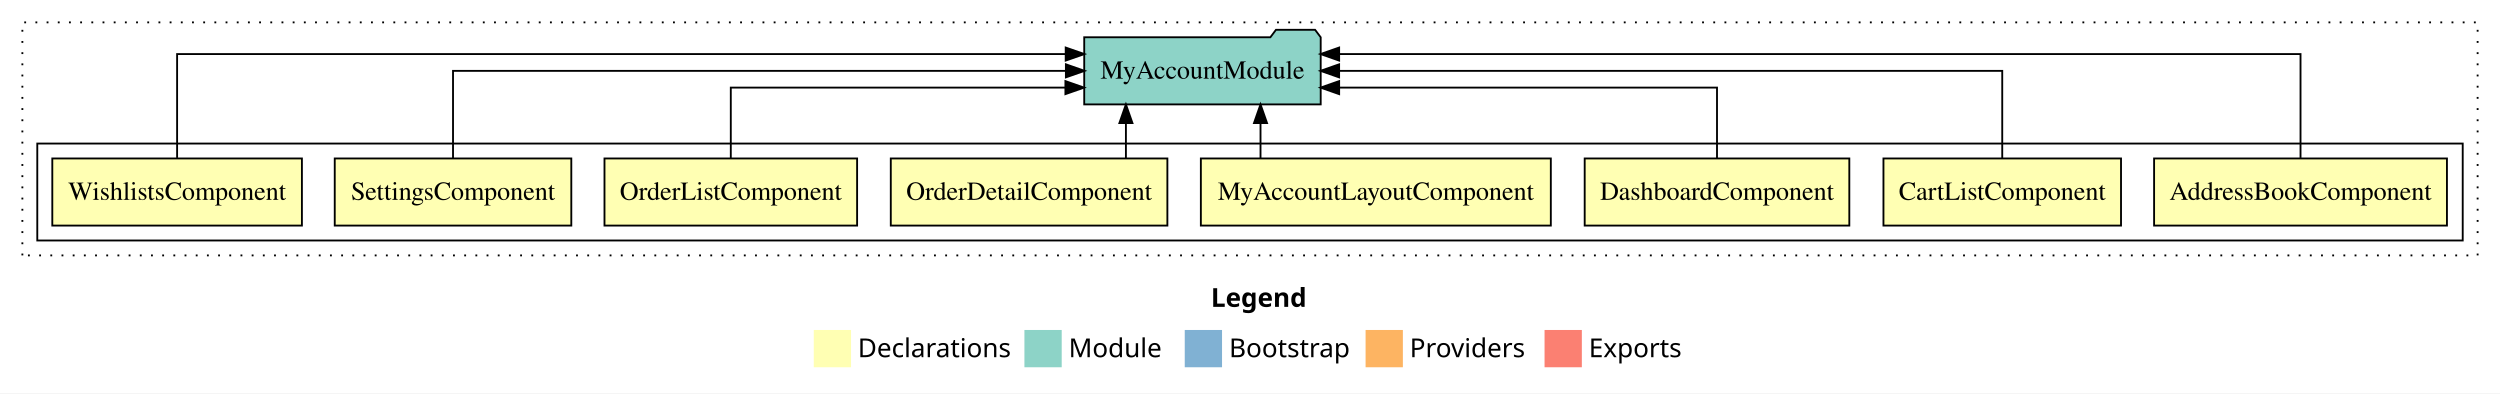
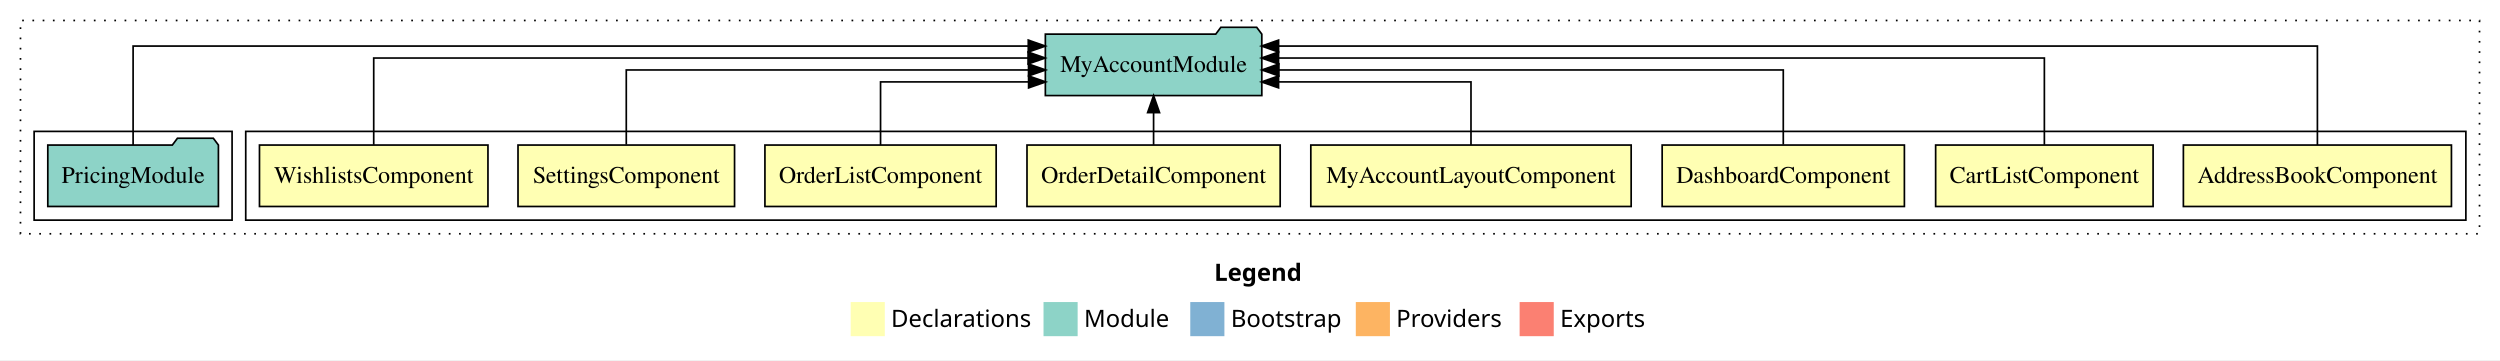
- <svg xmlns="http://www.w3.org/2000/svg" width="1341pt" height="211pt" viewBox="0.00 0.00 1341.00 211.00">
+ <svg xmlns="http://www.w3.org/2000/svg" width="1465pt" height="211pt" viewBox="0.00 0.00 1465.00 211.00">
  <g id="graph0" class="graph" transform="scale(1 1) rotate(0) translate(4 207)">
-     <polygon fill="#ffffff" stroke="transparent" points="-4,4 -4,-207 1337,-207 1337,4 -4,4" />
-     <text text-anchor="start" x="645.509" y="-42.4" font-family="sans-serif" font-weight="bold" font-size="14.00" fill="#000000">Legend</text>
-     <polygon fill="#ffffb3" stroke="transparent" points="432.5,-10 432.5,-30 452.5,-30 452.5,-10 432.5,-10" />
-     <text text-anchor="start" x="456.129" y="-15.4" font-family="sans-serif" font-size="14.00" fill="#000000">  Declarations</text>
-     <polygon fill="#8dd3c7" stroke="transparent" points="545.5,-10 545.5,-30 565.5,-30 565.5,-10 545.5,-10" />
-     <text text-anchor="start" x="569.225" y="-15.4" font-family="sans-serif" font-size="14.00" fill="#000000">  Module</text>
-     <polygon fill="#80b1d3" stroke="transparent" points="631.5,-10 631.5,-30 651.5,-30 651.5,-10 631.5,-10" />
-     <text text-anchor="start" x="655.281" y="-15.4" font-family="sans-serif" font-size="14.00" fill="#000000">  Bootstrap</text>
-     <polygon fill="#fdb462" stroke="transparent" points="728.5,-10 728.5,-30 748.5,-30 748.5,-10 728.5,-10" />
-     <text text-anchor="start" x="752.173" y="-15.4" font-family="sans-serif" font-size="14.00" fill="#000000">  Providers</text>
-     <polygon fill="#fb8072" stroke="transparent" points="824.5,-10 824.5,-30 844.5,-30 844.5,-10 824.5,-10" />
-     <text text-anchor="start" x="848.226" y="-15.4" font-family="sans-serif" font-size="14.00" fill="#000000">  Exports</text>
+     <polygon fill="#ffffff" stroke="transparent" points="-4,4 -4,-207 1461,-207 1461,4 -4,4" />
+     <text text-anchor="start" x="707.509" y="-42.4" font-family="sans-serif" font-weight="bold" font-size="14.00" fill="#000000">Legend</text>
+     <polygon fill="#ffffb3" stroke="transparent" points="494.5,-10 494.5,-30 514.5,-30 514.5,-10 494.5,-10" />
+     <text text-anchor="start" x="518.129" y="-15.4" font-family="sans-serif" font-size="14.00" fill="#000000">  Declarations</text>
+     <polygon fill="#8dd3c7" stroke="transparent" points="607.5,-10 607.5,-30 627.5,-30 627.5,-10 607.5,-10" />
+     <text text-anchor="start" x="631.225" y="-15.4" font-family="sans-serif" font-size="14.00" fill="#000000">  Module</text>
+     <polygon fill="#80b1d3" stroke="transparent" points="693.5,-10 693.5,-30 713.5,-30 713.5,-10 693.5,-10" />
+     <text text-anchor="start" x="717.281" y="-15.4" font-family="sans-serif" font-size="14.00" fill="#000000">  Bootstrap</text>
+     <polygon fill="#fdb462" stroke="transparent" points="790.5,-10 790.5,-30 810.5,-30 810.5,-10 790.5,-10" />
+     <text text-anchor="start" x="814.173" y="-15.4" font-family="sans-serif" font-size="14.00" fill="#000000">  Providers</text>
+     <polygon fill="#fb8072" stroke="transparent" points="886.5,-10 886.5,-30 906.5,-30 906.5,-10 886.5,-10" />
+     <text text-anchor="start" x="910.226" y="-15.4" font-family="sans-serif" font-size="14.00" fill="#000000">  Exports</text>
    <g id="clust1" class="cluster">
-       <polygon fill="none" stroke="#000000" stroke-dasharray="1,5" points="8,-70 8,-195 1325,-195 1325,-70 8,-70" />
+       <polygon fill="none" stroke="#000000" stroke-dasharray="1,5" points="8,-70 8,-195 1449,-195 1449,-70 8,-70" />
    </g>
    <g id="clust2" class="cluster">
-       <polygon fill="none" stroke="#000000" points="16,-78 16,-130 1317,-130 1317,-78 16,-78" />
+       <polygon fill="none" stroke="#000000" points="140,-78 140,-130 1441,-130 1441,-78 140,-78" />
+     </g>
+     <g id="clust11" class="cluster">
+       <polygon fill="none" stroke="#000000" points="16,-78 16,-130 132,-130 132,-78 16,-78" />
    </g>
    <g id="node1" class="node">
-       <polygon fill="#ffffb3" stroke="#000000" points="1308.541,-122 1151.459,-122 1151.459,-86 1308.541,-86 1308.541,-122" />
-       <text text-anchor="middle" x="1230" y="-99.8" font-family="Times,serif" font-size="14.00" fill="#000000">AddressBookComponent</text>
+       <polygon fill="#ffffb3" stroke="#000000" points="1432.541,-122 1275.459,-122 1275.459,-86 1432.541,-86 1432.541,-122" />
+       <text text-anchor="middle" x="1354" y="-99.8" font-family="Times,serif" font-size="14.00" fill="#000000">AddressBookComponent</text>
    </g>
    <g id="node9" class="node">
-       <polygon fill="#8dd3c7" stroke="#000000" points="704.422,-187 701.422,-191 680.422,-191 677.422,-187 577.578,-187 577.578,-151 704.422,-151 704.422,-187" />
-       <text text-anchor="middle" x="641" y="-164.8" font-family="Times,serif" font-size="14.00" fill="#000000">MyAccountModule</text>
+       <polygon fill="#8dd3c7" stroke="#000000" points="735.422,-187 732.422,-191 711.422,-191 708.422,-187 608.578,-187 608.578,-151 735.422,-151 735.422,-187" />
+       <text text-anchor="middle" x="672" y="-164.8" font-family="Times,serif" font-size="14.00" fill="#000000">MyAccountModule</text>
    </g>
    <g id="edge1" class="edge">
-       <path fill="none" stroke="#000000" d="M1230,-122.292C1230,-144.206 1230,-178 1230,-178 1230,-178 714.313,-178 714.313,-178" />
-       <polygon fill="#000000" stroke="#000000" points="714.313,-174.5 704.313,-178 714.313,-181.5 714.313,-174.5" />
+       <path fill="none" stroke="#000000" d="M1354,-122.011C1354,-144.485 1354,-180 1354,-180 1354,-180 745.243,-180 745.243,-180" />
+       <polygon fill="#000000" stroke="#000000" points="745.243,-176.5 735.243,-180 745.243,-183.5 745.243,-176.5" />
    </g>
    <g id="node2" class="node">
-       <polygon fill="#ffffb3" stroke="#000000" points="1133.713,-122 1006.287,-122 1006.287,-86 1133.713,-86 1133.713,-122" />
-       <text text-anchor="middle" x="1070" y="-99.8" font-family="Times,serif" font-size="14.00" fill="#000000">CartListComponent</text>
+       <polygon fill="#ffffb3" stroke="#000000" points="1257.713,-122 1130.287,-122 1130.287,-86 1257.713,-86 1257.713,-122" />
+       <text text-anchor="middle" x="1194" y="-99.8" font-family="Times,serif" font-size="14.00" fill="#000000">CartListComponent</text>
    </g>
    <g id="edge2" class="edge">
-       <path fill="none" stroke="#000000" d="M1070,-122.106C1070,-141.339 1070,-169 1070,-169 1070,-169 714.3,-169 714.3,-169" />
-       <polygon fill="#000000" stroke="#000000" points="714.301,-165.5 704.3,-169 714.3,-172.5 714.301,-165.5" />
+       <path fill="none" stroke="#000000" d="M1194,-122.129C1194,-142.572 1194,-173 1194,-173 1194,-173 745.225,-173 745.225,-173" />
+       <polygon fill="#000000" stroke="#000000" points="745.225,-169.5 735.225,-173 745.225,-176.5 745.225,-169.5" />
    </g>
    <g id="node3" class="node">
-       <polygon fill="#ffffb3" stroke="#000000" points="987.973,-122 846.027,-122 846.027,-86 987.973,-86 987.973,-122" />
-       <text text-anchor="middle" x="917" y="-99.8" font-family="Times,serif" font-size="14.00" fill="#000000">DashboardComponent</text>
+       <polygon fill="#ffffb3" stroke="#000000" points="1111.973,-122 970.027,-122 970.027,-86 1111.973,-86 1111.973,-122" />
+       <text text-anchor="middle" x="1041" y="-99.8" font-family="Times,serif" font-size="14.00" fill="#000000">DashboardComponent</text>
    </g>
    <g id="edge3" class="edge">
-       <path fill="none" stroke="#000000" d="M917,-122.027C917,-138.398 917,-160 917,-160 917,-160 714.32,-160 714.32,-160" />
-       <polygon fill="#000000" stroke="#000000" points="714.32,-156.5 704.32,-160 714.32,-163.5 714.32,-156.5" />
+       <path fill="none" stroke="#000000" d="M1041,-122.267C1041,-140.555 1041,-166 1041,-166 1041,-166 745.433,-166 745.433,-166" />
+       <polygon fill="#000000" stroke="#000000" points="745.433,-162.5 735.433,-166 745.433,-169.5 745.433,-162.5" />
    </g>
    <g id="node4" class="node">
-       <polygon fill="#ffffb3" stroke="#000000" points="827.861,-122 640.139,-122 640.139,-86 827.861,-86 827.861,-122" />
-       <text text-anchor="middle" x="734" y="-99.8" font-family="Times,serif" font-size="14.00" fill="#000000">MyAccountLayoutComponent</text>
+       <polygon fill="#ffffb3" stroke="#000000" points="951.861,-122 764.139,-122 764.139,-86 951.861,-86 951.861,-122" />
+       <text text-anchor="middle" x="858" y="-99.8" font-family="Times,serif" font-size="14.00" fill="#000000">MyAccountLayoutComponent</text>
    </g>
    <g id="edge4" class="edge">
-       <path fill="none" stroke="#000000" d="M672.14,-122.106C672.14,-122.106 672.14,-140.991 672.14,-140.991" />
-       <polygon fill="#000000" stroke="#000000" points="668.64,-140.991 672.14,-150.991 675.64,-140.991 668.64,-140.991" />
+       <path fill="none" stroke="#000000" d="M858,-122.009C858,-138.049 858,-159 858,-159 858,-159 745.231,-159 745.231,-159" />
+       <polygon fill="#000000" stroke="#000000" points="745.231,-155.5 735.231,-159 745.231,-162.5 745.231,-155.5" />
    </g>
    <g id="node5" class="node">
-       <polygon fill="#ffffb3" stroke="#000000" points="622.183,-122 473.817,-122 473.817,-86 622.183,-86 622.183,-122" />
-       <text text-anchor="middle" x="548" y="-99.8" font-family="Times,serif" font-size="14.00" fill="#000000">OrderDetailComponent</text>
+       <polygon fill="#ffffb3" stroke="#000000" points="746.183,-122 597.817,-122 597.817,-86 746.183,-86 746.183,-122" />
+       <text text-anchor="middle" x="672" y="-99.8" font-family="Times,serif" font-size="14.00" fill="#000000">OrderDetailComponent</text>
    </g>
    <g id="edge5" class="edge">
-       <path fill="none" stroke="#000000" d="M599.94,-122.106C599.94,-122.106 599.94,-140.991 599.94,-140.991" />
-       <polygon fill="#000000" stroke="#000000" points="596.441,-140.991 599.94,-150.991 603.441,-140.991 596.441,-140.991" />
+       <path fill="none" stroke="#000000" d="M672,-122.106C672,-122.106 672,-140.991 672,-140.991" />
+       <polygon fill="#000000" stroke="#000000" points="668.5,-140.991 672,-150.991 675.5,-140.991 668.5,-140.991" />
    </g>
    <g id="node6" class="node">
-       <polygon fill="#ffffb3" stroke="#000000" points="455.753,-122 320.247,-122 320.247,-86 455.753,-86 455.753,-122" />
-       <text text-anchor="middle" x="388" y="-99.8" font-family="Times,serif" font-size="14.00" fill="#000000">OrderListComponent</text>
+       <polygon fill="#ffffb3" stroke="#000000" points="579.753,-122 444.247,-122 444.247,-86 579.753,-86 579.753,-122" />
+       <text text-anchor="middle" x="512" y="-99.8" font-family="Times,serif" font-size="14.00" fill="#000000">OrderListComponent</text>
    </g>
    <g id="edge6" class="edge">
-       <path fill="none" stroke="#000000" d="M388,-122.027C388,-138.398 388,-160 388,-160 388,-160 567.484,-160 567.484,-160" />
-       <polygon fill="#000000" stroke="#000000" points="567.484,-163.5 577.484,-160 567.484,-156.5 567.484,-163.5" />
+       <path fill="none" stroke="#000000" d="M512,-122.009C512,-138.049 512,-159 512,-159 512,-159 598.764,-159 598.764,-159" />
+       <polygon fill="#000000" stroke="#000000" points="598.764,-162.5 608.764,-159 598.764,-155.5 598.764,-162.5" />
    </g>
    <g id="node7" class="node">
-       <polygon fill="#ffffb3" stroke="#000000" points="302.447,-122 175.553,-122 175.553,-86 302.447,-86 302.447,-122" />
-       <text text-anchor="middle" x="239" y="-99.8" font-family="Times,serif" font-size="14.00" fill="#000000">SettingsComponent</text>
+       <polygon fill="#ffffb3" stroke="#000000" points="426.447,-122 299.553,-122 299.553,-86 426.447,-86 426.447,-122" />
+       <text text-anchor="middle" x="363" y="-99.8" font-family="Times,serif" font-size="14.00" fill="#000000">SettingsComponent</text>
    </g>
    <g id="edge7" class="edge">
-       <path fill="none" stroke="#000000" d="M239,-122.106C239,-141.339 239,-169 239,-169 239,-169 567.745,-169 567.745,-169" />
-       <polygon fill="#000000" stroke="#000000" points="567.745,-172.5 577.745,-169 567.745,-165.5 567.745,-172.5" />
+       <path fill="none" stroke="#000000" d="M363,-122.267C363,-140.555 363,-166 363,-166 363,-166 598.724,-166 598.724,-166" />
+       <polygon fill="#000000" stroke="#000000" points="598.724,-169.5 608.724,-166 598.724,-162.5 598.724,-169.5" />
    </g>
    <g id="node8" class="node">
-       <polygon fill="#ffffb3" stroke="#000000" points="157.944,-122 24.056,-122 24.056,-86 157.944,-86 157.944,-122" />
-       <text text-anchor="middle" x="91" y="-99.8" font-family="Times,serif" font-size="14.00" fill="#000000">WishlistsComponent</text>
+       <polygon fill="#ffffb3" stroke="#000000" points="281.944,-122 148.056,-122 148.056,-86 281.944,-86 281.944,-122" />
+       <text text-anchor="middle" x="215" y="-99.8" font-family="Times,serif" font-size="14.00" fill="#000000">WishlistsComponent</text>
    </g>
    <g id="edge8" class="edge">
-       <path fill="none" stroke="#000000" d="M91,-122.292C91,-144.206 91,-178 91,-178 91,-178 567.64,-178 567.64,-178" />
-       <polygon fill="#000000" stroke="#000000" points="567.64,-181.5 577.64,-178 567.64,-174.5 567.64,-181.5" />
+       <path fill="none" stroke="#000000" d="M215,-122.129C215,-142.572 215,-173 215,-173 215,-173 598.456,-173 598.456,-173" />
+       <polygon fill="#000000" stroke="#000000" points="598.456,-176.5 608.456,-173 598.456,-169.5 598.456,-176.5" />
+     </g>
+     <g id="node10" class="node">
+       <polygon fill="#8dd3c7" stroke="#000000" points="123.989,-122 120.989,-126 99.989,-126 96.989,-122 24.011,-122 24.011,-86 123.989,-86 123.989,-122" />
+       <text text-anchor="middle" x="74" y="-99.8" font-family="Times,serif" font-size="14.00" fill="#000000">PricingModule</text>
+     </g>
+     <g id="edge9" class="edge">
+       <path fill="none" stroke="#000000" d="M74,-122.011C74,-144.485 74,-180 74,-180 74,-180 598.57,-180 598.57,-180" />
+       <polygon fill="#000000" stroke="#000000" points="598.57,-183.5 608.57,-180 598.57,-176.5 598.57,-183.5" />
    </g>
  </g>
</svg>
